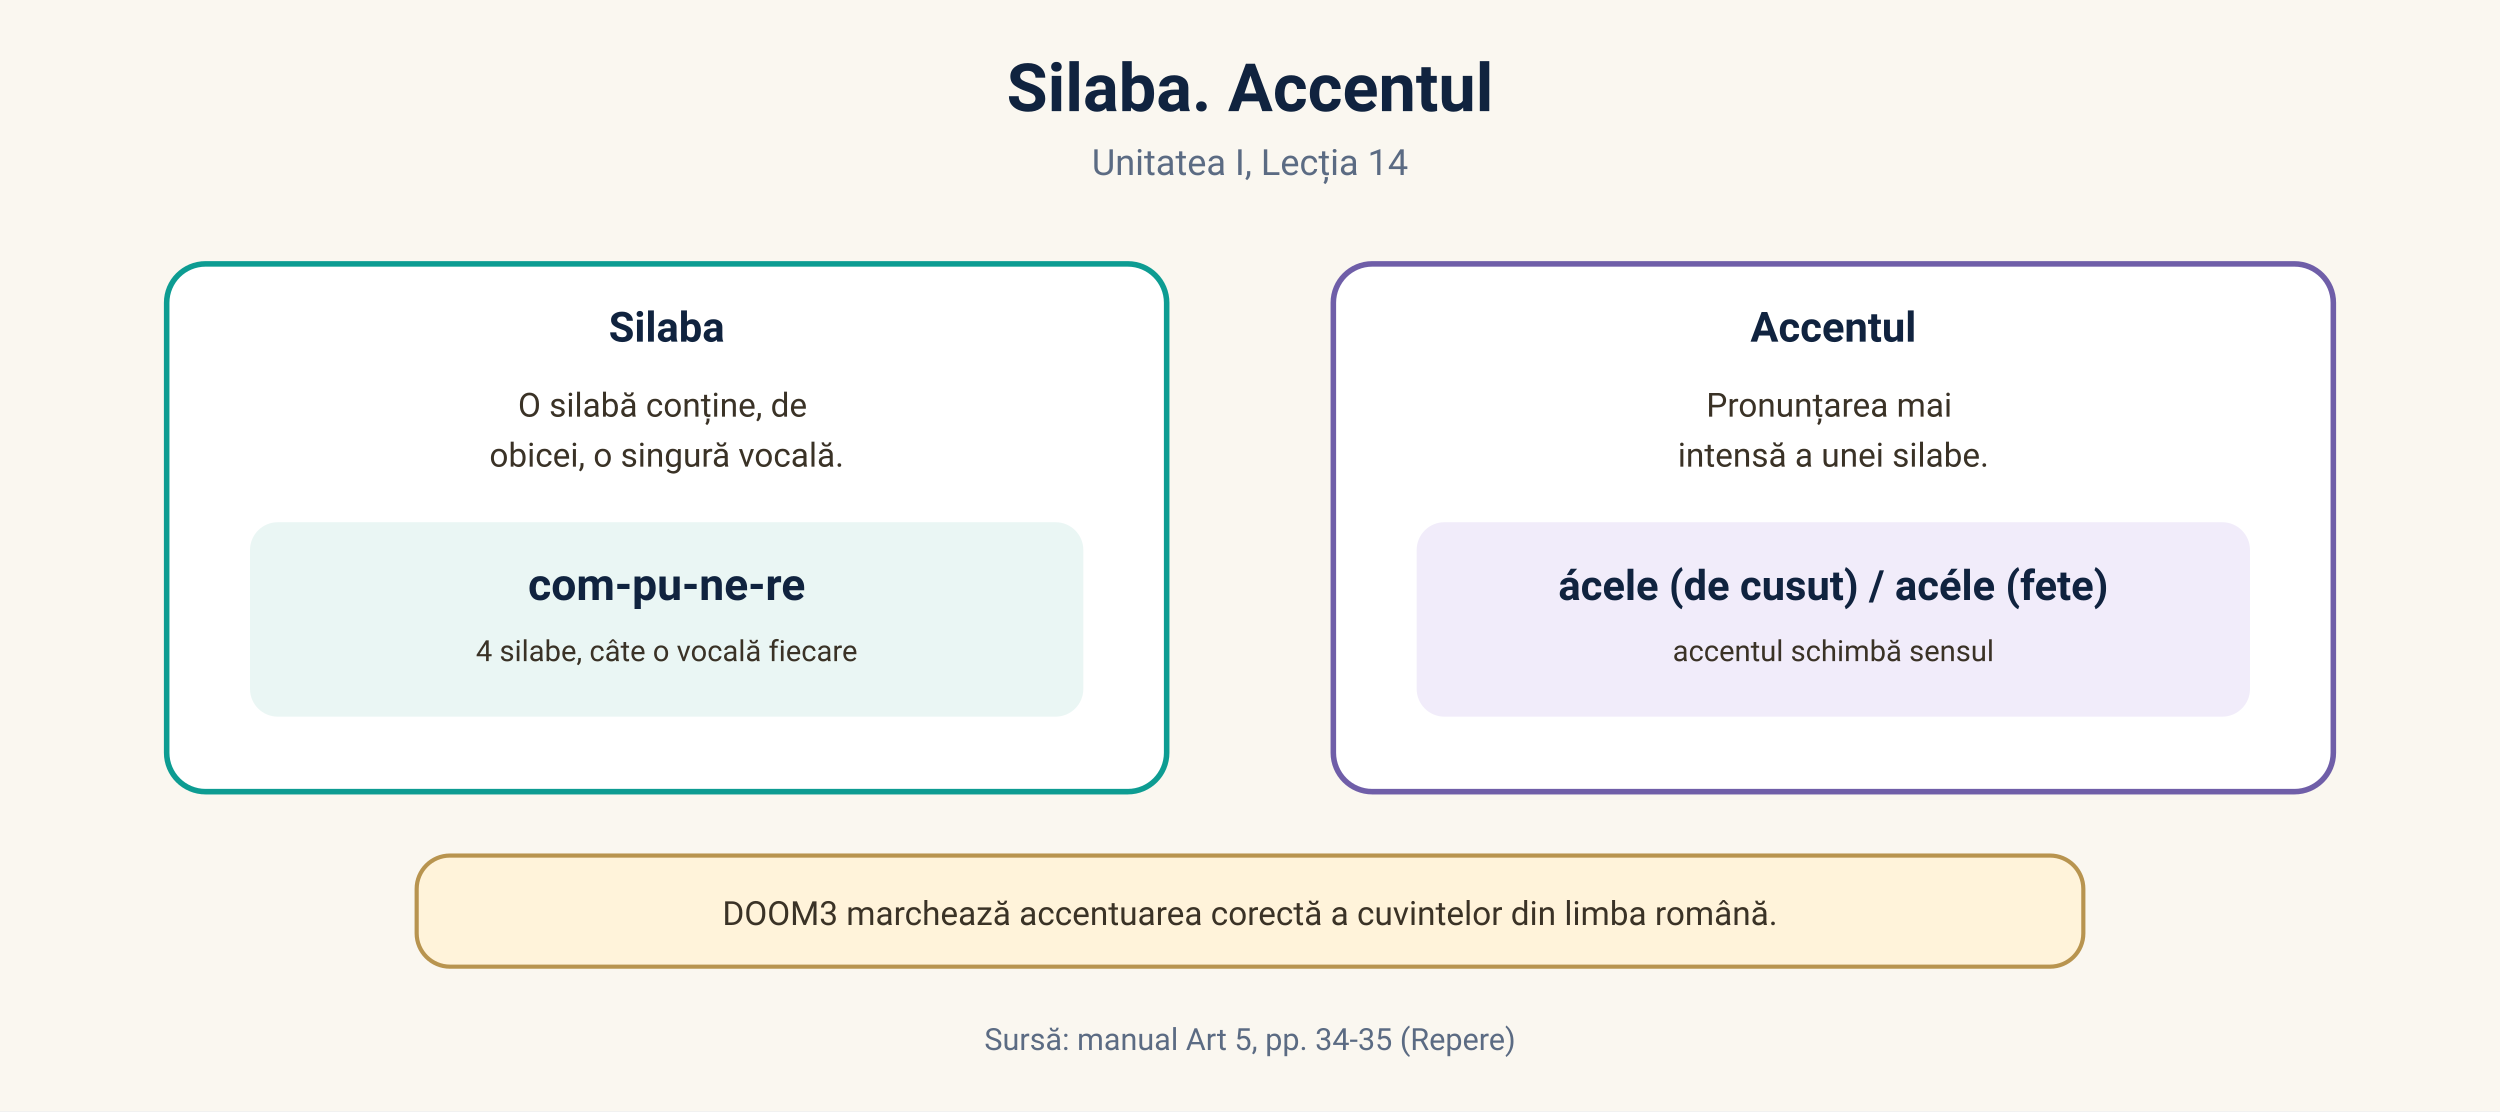
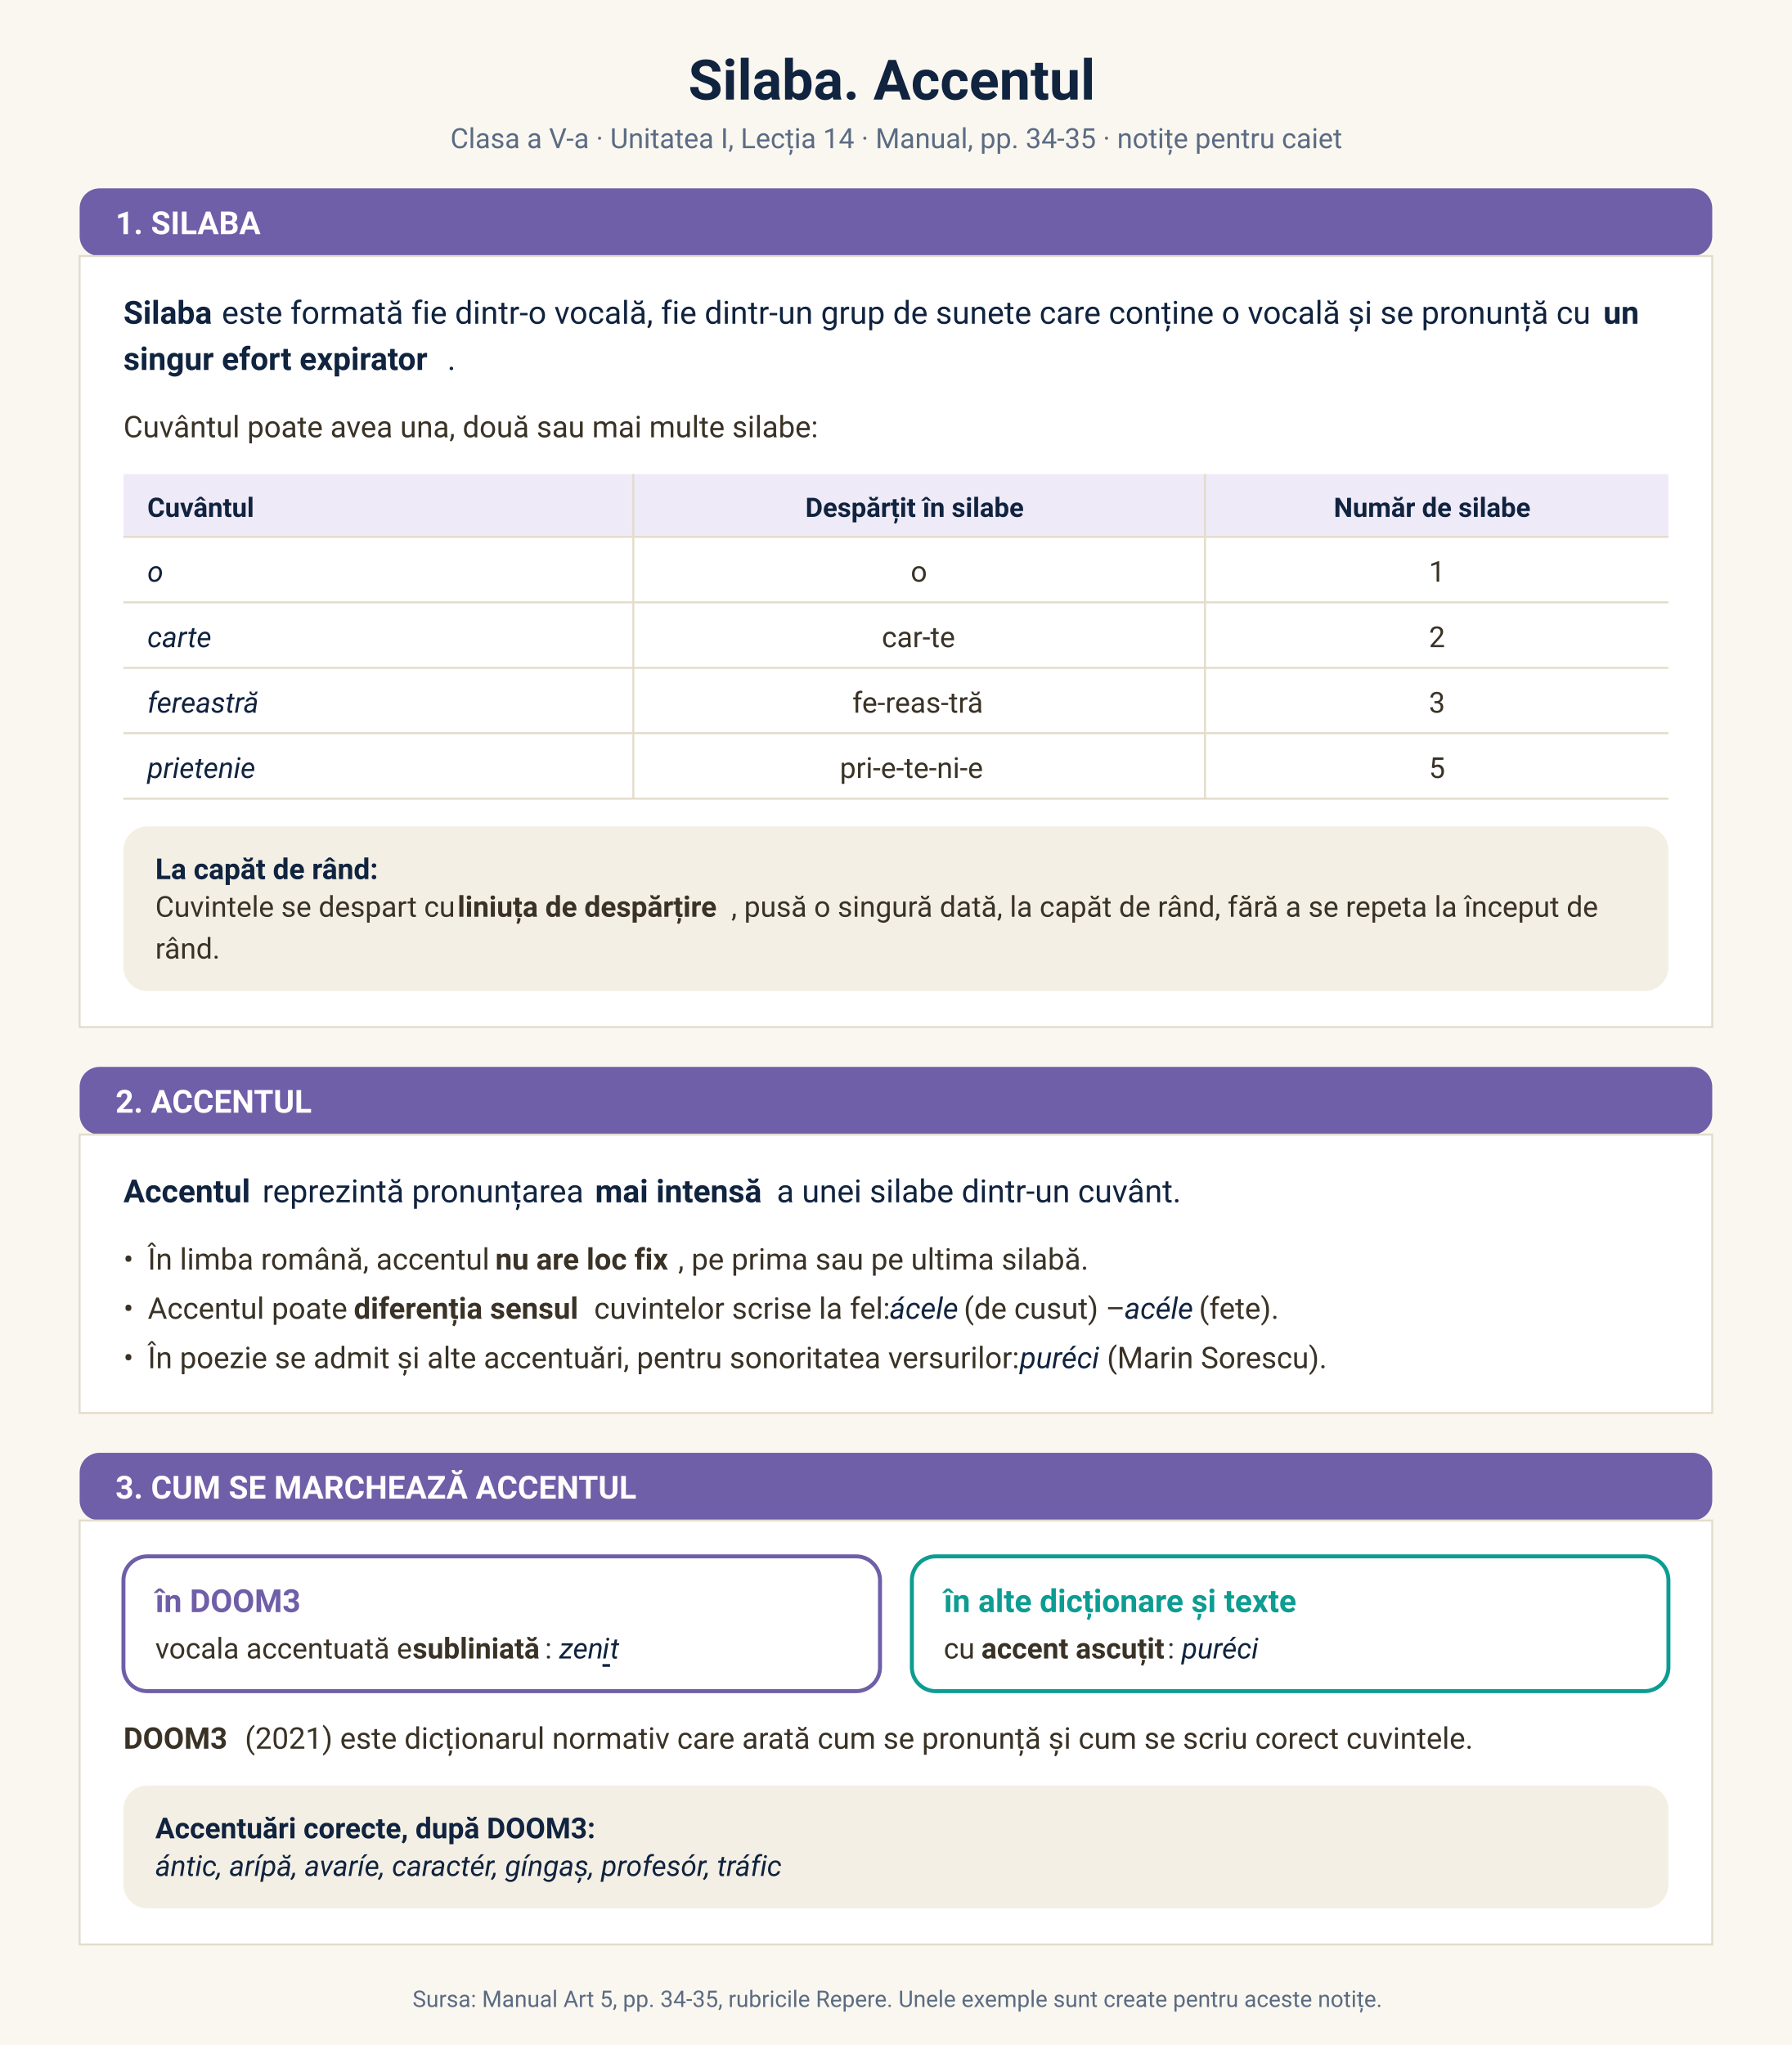
- <svg xmlns="http://www.w3.org/2000/svg" viewBox="0 0 900 400" font-family="'Segoe UI', 'Plus Jakarta Sans', -apple-system, Roboto, sans-serif">
-   <rect width="900" height="400" fill="#faf7f0" />
-   <text x="450" y="40" text-anchor="middle" font-size="24" font-weight="700" fill="#10233f">Silaba. Accentul</text>
-   <text x="450" y="63" text-anchor="middle" font-size="13" fill="#5b6b83">Unitatea I, Lecția 14</text>
-   <g>
-     <rect x="60" y="95" width="360" height="190" rx="14" fill="#ffffff" stroke="#0d9c92" stroke-width="2" />
-     <text x="240" y="123" text-anchor="middle" font-size="15" font-weight="700" fill="#10233f">Silaba</text>
-     <text font-size="12" fill="#3a3226" text-anchor="middle">
-       <tspan x="240" y="150">O silabă conține, de</tspan>
-       <tspan x="240" y="168">obicei, o singură vocală.</tspan>
-     </text>
-     <rect x="90" y="188" width="300" height="70" rx="10" fill="#eaf6f4" />
-     <text x="240" y="216" text-anchor="middle" font-size="16" font-weight="700" fill="#10233f">com-pu-ne-re</text>
-     <text x="240" y="238" text-anchor="middle" font-size="10.5" fill="#3a3226">4 silabe, câte o vocală fiecare</text>
-   </g>
-   <g>
-     <rect x="480" y="95" width="360" height="190" rx="14" fill="#ffffff" stroke="#6f5ea8" stroke-width="2" />
-     <text x="660" y="123" text-anchor="middle" font-size="15" font-weight="700" fill="#10233f">Accentul</text>
-     <text font-size="12" fill="#3a3226" text-anchor="middle">
-       <tspan x="660" y="150">Pronunțarea mai</tspan>
-       <tspan x="660" y="168">intensă a unei silabe.</tspan>
-     </text>
-     <rect x="510" y="188" width="300" height="70" rx="10" fill="#f1ecfa" />
-     <text x="660" y="216" text-anchor="middle" font-size="15" font-weight="700" fill="#10233f">ácele (de cusut) / acéle (fete)</text>
-     <text x="660" y="238" text-anchor="middle" font-size="10.5" fill="#3a3226">accentul schimbă sensul</text>
-   </g>
-   <rect x="150" y="308" width="600" height="40" rx="12" fill="#fff3da" stroke="#b8944f" stroke-width="1.5" />
-   <text x="450" y="333" text-anchor="middle" font-size="12" fill="#3a3226">DOOM3 marchează accentuarea corectă a cuvintelor din limba română.</text>
-   <text x="450" y="378" text-anchor="middle" font-size="11" fill="#5b6b83">Sursă: manual Art 5, pp. 34-35 (Repere)</text>
+ <svg xmlns="http://www.w3.org/2000/svg" viewBox="0 0 900 1027" font-family="'Segoe UI', 'Plus Jakarta Sans', -apple-system, Roboto, sans-serif">
+   <rect width="900" height="1027" fill="#faf7f0" />
+   <text x="345.7" y="50.0" font-size="28" fill="#10233f" font-weight="700" textLength="208.9" lengthAdjust="spacing">Silaba. Accentul</text>
+   <text x="226.2" y="74.4" font-size="14" fill="#5b6b83" textLength="447.6" lengthAdjust="spacing">Clasa a V-a · Unitatea I, Lecția 14 · Manual, pp. 34-35 · notițe pentru caiet</text>
+   <rect x="40" y="94.6" width="820" height="34" rx="10" fill="#6f5ea8" />
+   <text x="58" y="117.6" font-size="16" font-weight="700" fill="#ffffff">1. SILABA</text>
+   <rect x="40" y="128.6" width="820" height="387.2" fill="#ffffff" stroke="#e3dccb" />
+   <text x="62.0" y="162.6" font-size="16" fill="#10233f" font-weight="700" textLength="45.1" lengthAdjust="spacing">Silaba</text>
+   <text x="111.4" y="162.6" font-size="16" fill="#10233f" textLength="689.6" lengthAdjust="spacing">este formată fie dintr-o vocală, fie dintr-un grup de sunete care conține o vocală și se pronunță cu</text>
+   <text x="805.3" y="162.6" font-size="16" fill="#10233f" font-weight="700" textLength="19.5" lengthAdjust="spacing">un</text>
+   <text x="62.0" y="185.8" font-size="16" fill="#10233f" font-weight="700" textLength="162.7" lengthAdjust="spacing">singur efort expirator</text>
+   <text x="224.7" y="185.8" font-size="16" fill="#10233f" textLength="3.5" lengthAdjust="spacing">.</text>
+   <text x="62.0" y="219.6" font-size="15" fill="#3a3226" textLength="347.1" lengthAdjust="spacing">Cuvântul poate avea una, două sau mai multe silabe:</text>
+   <rect x="62.0" y="238.1" width="776.0" height="31.6" fill="#efeaf8" />
+   <text x="74.0" y="259.6" font-size="13.5" fill="#10233f" font-weight="700" textLength="56.7" lengthAdjust="spacing">Cuvântul</text>
+   <text x="404.5" y="259.6" font-size="13.5" fill="#10233f" font-weight="700" textLength="114.6" lengthAdjust="spacing">Despărțit în silabe</text>
+   <text x="669.9" y="259.6" font-size="13.5" fill="#10233f" font-weight="700" textLength="103.7" lengthAdjust="spacing">Număr de silabe</text>
+   <line x1="62.0" y1="269.6" x2="838.0" y2="269.6" stroke="#e3dccb" />
+   <text x="74.0" y="292.1" font-size="14.5" fill="#10233f" font-style="italic" textLength="7.8" lengthAdjust="spacing">o</text>
+   <text x="457.4" y="292.1" font-size="14.5" fill="#3a3226" textLength="8.6" lengthAdjust="spacing">o</text>
+   <text x="717.7" y="292.1" font-size="14.5" fill="#3a3226" textLength="7.8" lengthAdjust="spacing">1</text>
+   <line x1="62.0" y1="302.5" x2="838.0" y2="302.5" stroke="#e3dccb" />
+   <text x="74.0" y="325.0" font-size="14.5" fill="#10233f" font-style="italic" textLength="31.2" lengthAdjust="spacing">carte</text>
+   <text x="442.9" y="325.0" font-size="14.5" fill="#3a3226" textLength="37.4" lengthAdjust="spacing">car-te</text>
+   <text x="717.7" y="325.0" font-size="14.5" fill="#3a3226" textLength="7.8" lengthAdjust="spacing">2</text>
+   <line x1="62.0" y1="335.4" x2="838.0" y2="335.4" stroke="#e3dccb" />
+   <text x="74.0" y="357.9" font-size="14.5" fill="#10233f" font-style="italic" textLength="55.1" lengthAdjust="spacing">fereastră</text>
+   <text x="428.1" y="357.9" font-size="14.5" fill="#3a3226" textLength="67.1" lengthAdjust="spacing">fe-reas-tră</text>
+   <text x="717.7" y="357.9" font-size="14.5" fill="#3a3226" textLength="7.8" lengthAdjust="spacing">3</text>
+   <line x1="62.0" y1="368.2" x2="838.0" y2="368.2" stroke="#e3dccb" />
+   <text x="74.0" y="390.7" font-size="14.5" fill="#10233f" font-style="italic" textLength="54.7" lengthAdjust="spacing">prietenie</text>
+   <text x="421.8" y="390.7" font-size="14.5" fill="#3a3226" textLength="79.6" lengthAdjust="spacing">pri-e-te-ni-e</text>
+   <text x="717.7" y="390.7" font-size="14.5" fill="#3a3226" textLength="7.8" lengthAdjust="spacing">5</text>
+   <line x1="62.0" y1="401.1" x2="838.0" y2="401.1" stroke="#e3dccb" />
+   <line x1="318.1" y1="238.1" x2="318.1" y2="401.0" stroke="#e3dccb" />
+   <line x1="605.2" y1="238.1" x2="605.2" y2="401.0" stroke="#e3dccb" />
+   <rect x="62.0" y="415.0" width="776.0" height="82.7" rx="12" fill="#f3efe4" />
+   <text x="78.0" y="441.5" font-size="14.5" fill="#10233f" font-weight="700" textLength="116.9" lengthAdjust="spacing">La capăt de rând:</text>
+   <text x="78.0" y="460.4" font-size="14.5" fill="#3a3226" textLength="147.9" lengthAdjust="spacing">Cuvintele se despart cu</text>
+   <text x="229.8" y="460.4" font-size="14.5" fill="#3a3226" font-weight="700" textLength="137.5" lengthAdjust="spacing">liniuța de despărțire</text>
+   <text x="367.3" y="460.4" font-size="14.5" fill="#3a3226" textLength="434.9" lengthAdjust="spacing">, pusă o singură dată, la capăt de rând, fără a se repeta la început de</text>
+   <text x="78.0" y="481.4" font-size="14.5" fill="#3a3226" textLength="32.5" lengthAdjust="spacing">rând.</text>
+   <rect x="40" y="535.8" width="820" height="34" rx="10" fill="#6f5ea8" />
+   <text x="58" y="558.8" font-size="16" font-weight="700" fill="#ffffff">2. ACCENTUL</text>
+   <rect x="40" y="569.8" width="820" height="139.8" fill="#ffffff" stroke="#e3dccb" />
+   <text x="62.0" y="603.8" font-size="16" fill="#10233f" font-weight="700" textLength="65.4" lengthAdjust="spacing">Accentul</text>
+   <text x="131.8" y="603.8" font-size="16" fill="#10233f" textLength="162.9" lengthAdjust="spacing">reprezintă pronunțarea</text>
+   <text x="298.9" y="603.8" font-size="16" fill="#10233f" font-weight="700" textLength="86.9" lengthAdjust="spacing">mai intensă</text>
+   <text x="390.1" y="603.8" font-size="16" fill="#10233f" textLength="204.6" lengthAdjust="spacing">a unei silabe dintr-un cuvânt.</text>
+   <text x="62.0" y="637.6" font-size="15" fill="#3a3226">•</text>
+   <text x="74.2" y="637.6" font-size="15" fill="#3a3226" textLength="170.5" lengthAdjust="spacing">În limba română, accentul</text>
+   <text x="248.8" y="637.6" font-size="15" fill="#3a3226" font-weight="700" textLength="91.8" lengthAdjust="spacing">nu are loc fix</text>
+   <text x="340.6" y="637.6" font-size="15" fill="#3a3226" textLength="204.0" lengthAdjust="spacing">, pe prima sau pe ultima silabă.</text>
+   <text x="62.0" y="662.3" font-size="15" fill="#3a3226">•</text>
+   <text x="74.2" y="662.3" font-size="15" fill="#3a3226" textLength="99.4" lengthAdjust="spacing">Accentul poate</text>
+   <text x="177.7" y="662.3" font-size="15" fill="#3a3226" font-weight="700" textLength="116.7" lengthAdjust="spacing">diferenția sensul</text>
+   <text x="298.4" y="662.3" font-size="15" fill="#3a3226" textLength="144.3" lengthAdjust="spacing">cuvintelor scrise la fel:</text>
+   <text x="446.8" y="662.3" font-size="15" fill="#10233f" font-style="italic" textLength="33.3" lengthAdjust="spacing">ácele</text>
+   <text x="484.1" y="662.3" font-size="15" fill="#3a3226" textLength="76.7" lengthAdjust="spacing">(de cusut) –</text>
+   <text x="564.8" y="662.3" font-size="15" fill="#10233f" font-style="italic" textLength="33.3" lengthAdjust="spacing">acéle</text>
+   <text x="602.2" y="662.3" font-size="15" fill="#3a3226" textLength="37.6" lengthAdjust="spacing">(fete).</text>
+   <text x="62.0" y="687.1" font-size="15" fill="#3a3226">•</text>
+   <text x="74.2" y="687.1" font-size="15" fill="#3a3226" textLength="434.0" lengthAdjust="spacing">În poezie se admit și alte accentuări, pentru sonoritatea versurilor:</text>
+   <text x="512.2" y="687.1" font-size="15" fill="#10233f" font-style="italic" textLength="39.8" lengthAdjust="spacing">puréci</text>
+   <text x="556.0" y="687.1" font-size="15" fill="#3a3226" textLength="106.5" lengthAdjust="spacing">(Marin Sorescu).</text>
+   <rect x="40" y="729.6" width="820" height="34" rx="10" fill="#6f5ea8" />
+   <text x="58" y="752.6" font-size="16" font-weight="700" fill="#ffffff">3. CUM SE MARCHEAZĂ ACCENTUL</text>
+   <rect x="40" y="763.6" width="820" height="212.9" fill="#ffffff" stroke="#e3dccb" />
+   <rect x="62.0" y="781.6" width="380.0" height="67.7" rx="12" fill="#ffffff" stroke="#6f5ea8" stroke-width="2" />
+   <text x="78.0" y="809.6" font-size="16" fill="#6f5ea8" font-weight="700" textLength="79.5" lengthAdjust="spacing">în DOOM3</text>
+   <text x="78.0" y="832.9" font-size="14.5" fill="#3a3226" textLength="125.3" lengthAdjust="spacing">vocala accentuată e</text>
+   <text x="207.2" y="832.9" font-size="14.5" fill="#3a3226" font-weight="700" textLength="66.6" lengthAdjust="spacing">subliniată</text>
+   <text x="273.7" y="832.9" font-size="14.5" fill="#3a3226" textLength="3.2" lengthAdjust="spacing">:</text>
+   <text x="280.9" y="832.9" font-size="14.5" fill="#10233f" font-style="italic" textLength="21.8" lengthAdjust="spacing">zen</text>
+   <text x="302.6" y="832.9" font-size="14.5" fill="#10233f" font-style="italic" textLength="3.8" lengthAdjust="spacing">i</text>
+   <line x1="302.6" y1="836.4" x2="306.4" y2="836.4" stroke="#10233f" stroke-width="1.4" />
+   <text x="306.4" y="832.9" font-size="14.5" fill="#10233f" font-style="italic" textLength="4.6" lengthAdjust="spacing">t</text>
+   <rect x="458.0" y="781.6" width="380.0" height="67.7" rx="12" fill="#ffffff" stroke="#0d9c92" stroke-width="2" />
+   <text x="474.0" y="809.6" font-size="16" fill="#0d9c92" font-weight="700" textLength="186.2" lengthAdjust="spacing">în alte dicționare și texte</text>
+   <text x="474.0" y="832.9" font-size="14.5" fill="#3a3226" textLength="14.9" lengthAdjust="spacing">cu</text>
+   <text x="492.9" y="832.9" font-size="14.5" fill="#3a3226" font-weight="700" textLength="93.5" lengthAdjust="spacing">accent ascuțit</text>
+   <text x="586.4" y="832.9" font-size="14.5" fill="#3a3226" textLength="3.2" lengthAdjust="spacing">:</text>
+   <text x="593.5" y="832.9" font-size="14.5" fill="#10233f" font-style="italic" textLength="38.4" lengthAdjust="spacing">puréci</text>
+   <text x="62.0" y="878.2" font-size="15" fill="#3a3226" font-weight="700" textLength="57.0" lengthAdjust="spacing">DOOM3</text>
+   <text x="123.0" y="878.2" font-size="15" fill="#3a3226" textLength="605.5" lengthAdjust="spacing">(2021) este dicționarul normativ care arată cum se pronunță și cum se scriu corect cuvintele.</text>
+   <rect x="62.0" y="896.7" width="776.0" height="61.7" rx="12" fill="#f3efe4" />
+   <text x="78.0" y="923.2" font-size="14.5" fill="#10233f" font-weight="700" textLength="232.6" lengthAdjust="spacing">Accentuări corecte, după DOOM3:</text>
+   <text x="78.0" y="942.1" font-size="14.5" fill="#10233f" font-style="italic" textLength="319.5" lengthAdjust="spacing">ántic, arípă, avaríe, caractér, gíngaș, profesór, tráfic</text>
+   <text x="207.2" y="1007.9" font-size="11.5" fill="#5b6b83" textLength="485.5" lengthAdjust="spacing">Sursa: Manual Art 5, pp. 34-35, rubricile Repere. Unele exemple sunt create pentru aceste notițe.</text>
</svg>
